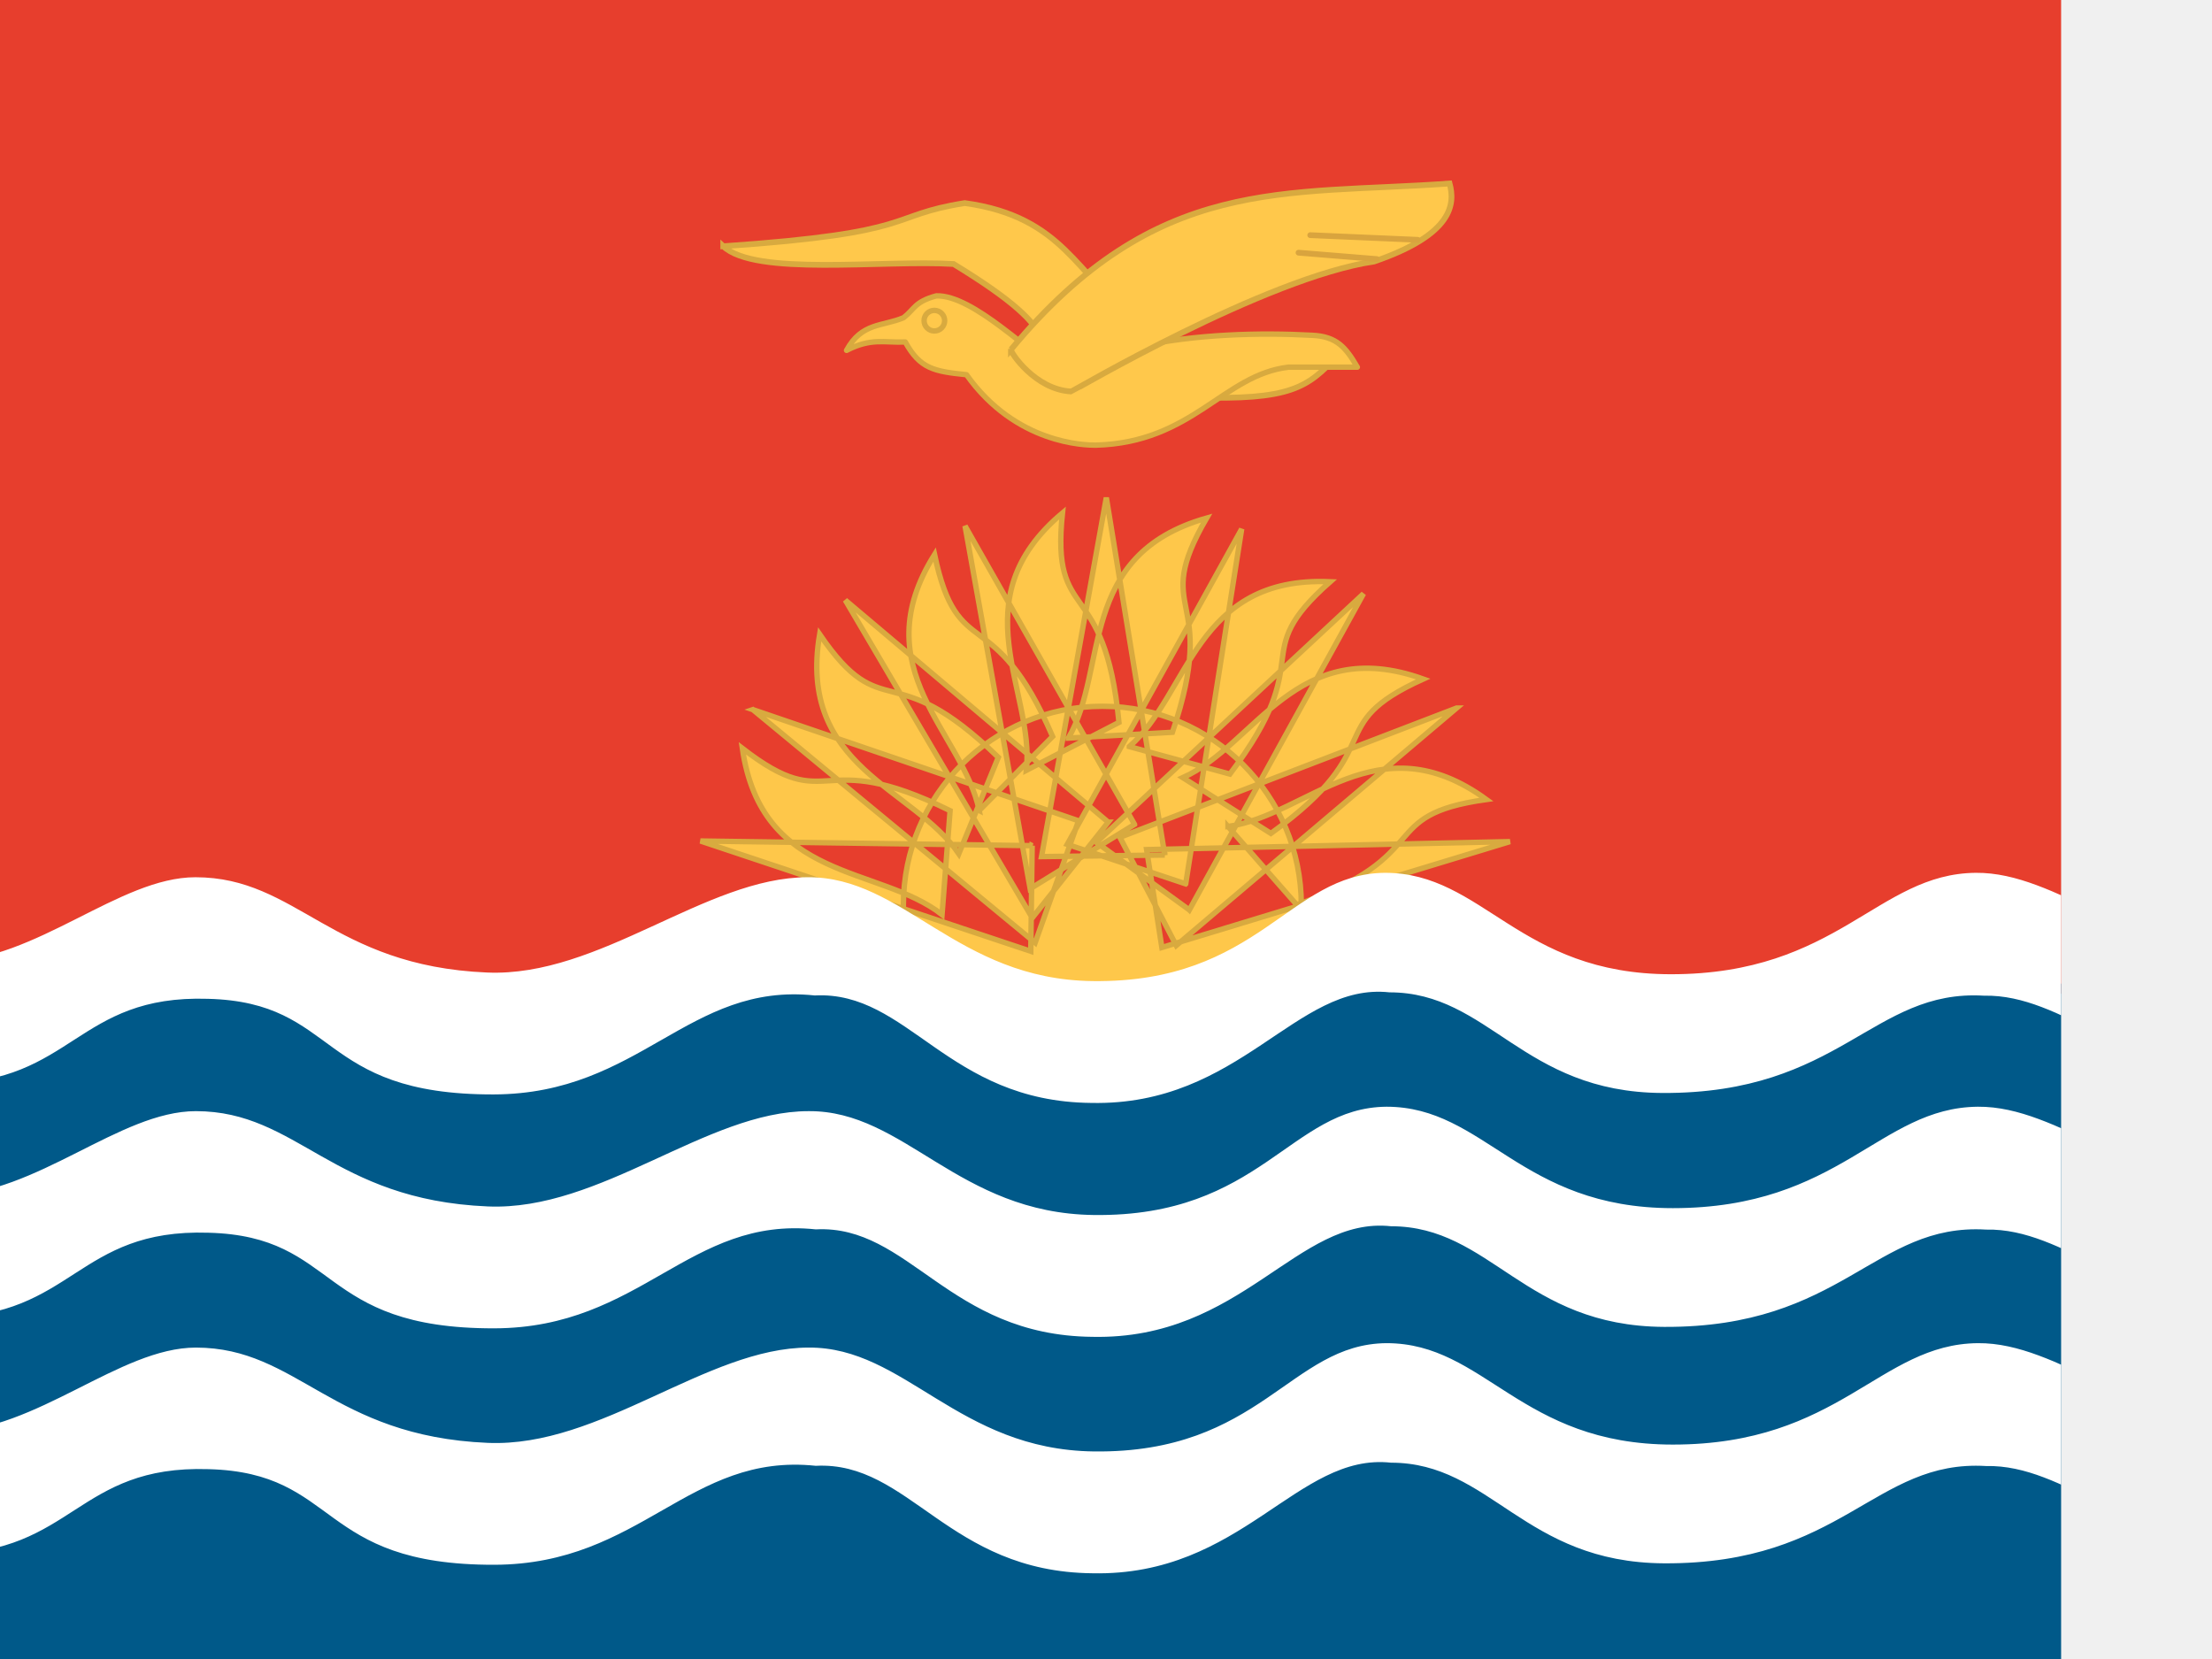
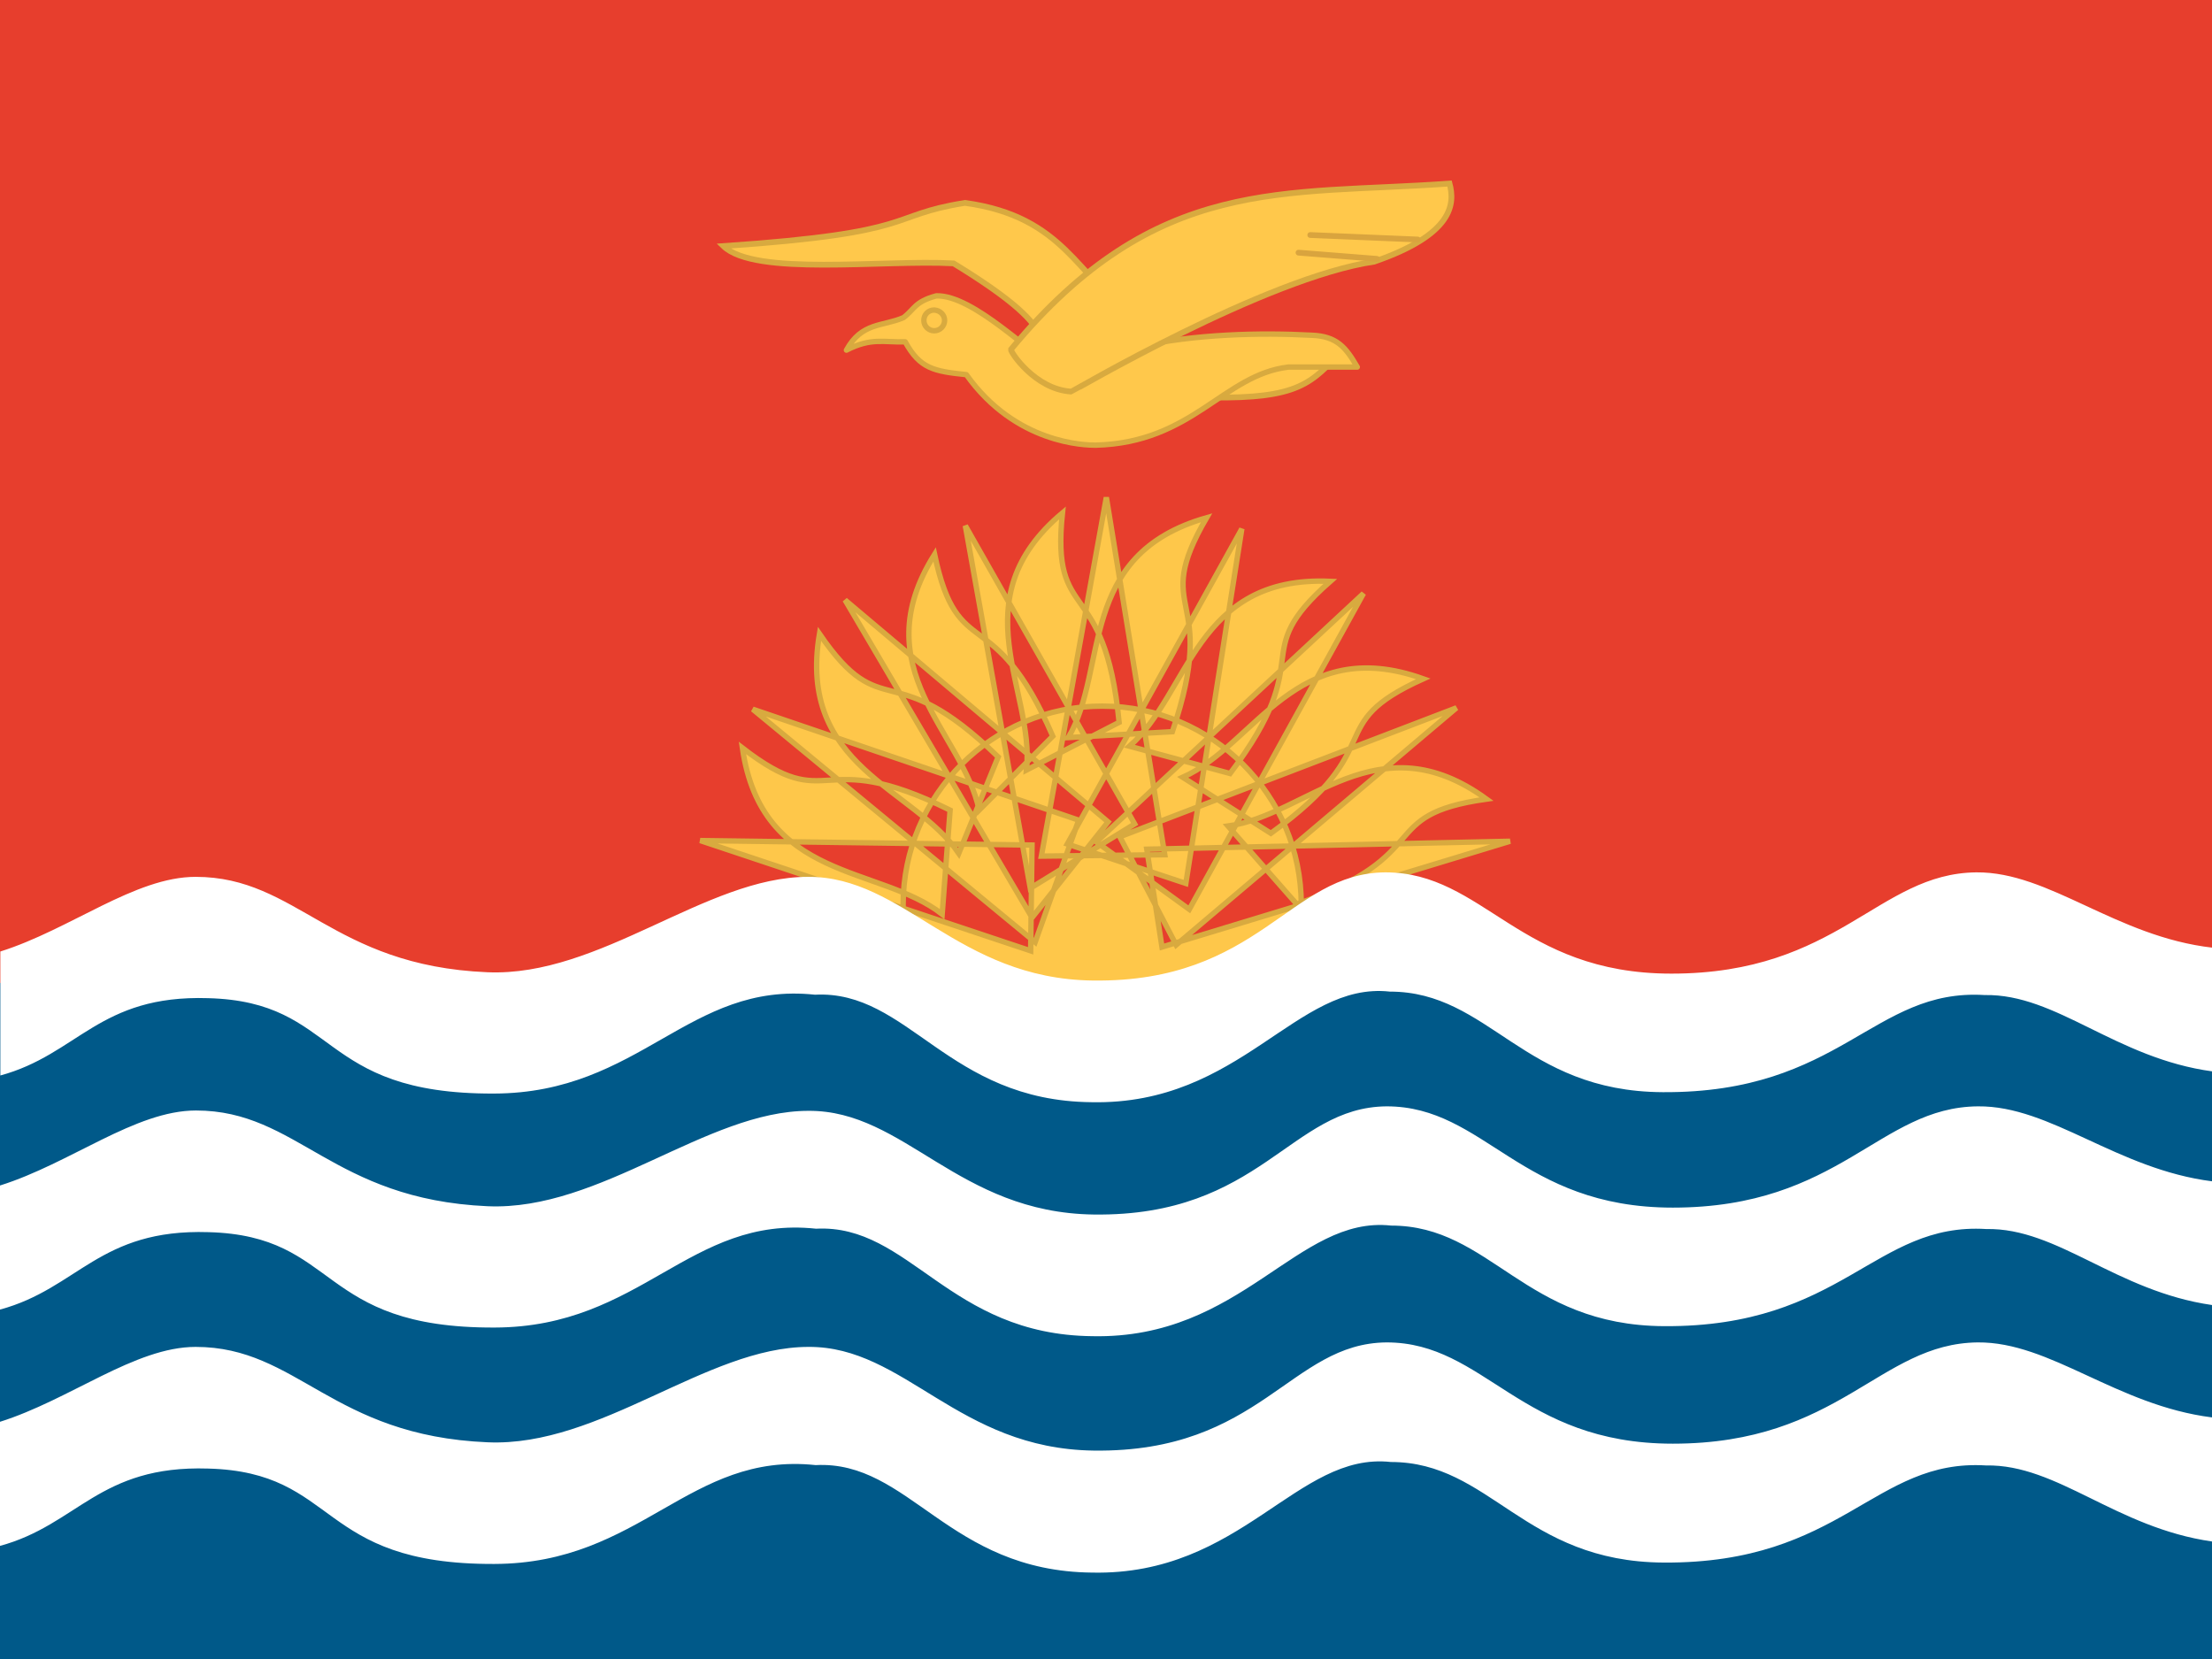
- <svg xmlns="http://www.w3.org/2000/svg" height="480" width="640" viewBox="0 0 640 480">
-   <defs>
-     <clipPath id="a">
-       <path fill-opacity=".67" d="M-86.325 0h682.67v512h-682.67z" />
-     </clipPath>
-   </defs>
-   <g clip-path="url(#a)">
-     <path fill-rule="evenodd" fill="#e73e2d" d="M-73.165 0h783.971v287.488h-783.971z" />
-     <path d="M272.563 264.619c-18.23-14.233-52.184-9.418-57.777-48.106 25.999 20.138 21.279-1.151 60.109 18.037l-2.332 30.069zM277.413 247.022c-12.993-19.133-46.789-24.953-40.261-63.493 18.579 27.134 20.609 5.424 51.692 35.584l-11.431 27.909zM283.322 234.509c-4.69-22.648-33.695-40.947-12.928-74.063 6.793 32.176 16.969 12.891 34.16 52.644l-21.234 21.418zM296.97 222.878c2.489-22.994-19.497-49.313 10.433-74.455-3.412 32.708 12.192 17.478 16.35 60.589l-26.783 13.866zM309.108 213.554c11.685-19.96 2.401-52.973 40.002-63.656-16.505 28.444 3.968 20.937-9.889 61.972l-30.113 1.685zM326.752 216.012c17.408-15.227 19.067-49.48 58.116-47.696-24.669 21.746-2.872 21.115-29.022 55.643l-29.094-7.946zM342.229 224.998c21.111-9.448 32.749-41.706 69.555-28.54-29.965 13.548-8.943 19.342-44.074 44.675l-25.481-16.135zM355.286 239.124c22.916-3.124 43.165-30.801 74.775-7.807-32.567 4.565-14.026 16.044-54.867 30.462l-19.908-22.656zM436.863 243.505l-105.112 2.307 4.413 28.322 100.704-30.629zM421.424 204.869l-97.402 37.388 16.308 31.304 81.098-68.692zM344.114 263.268l50.391-91.493-77.298 71.949 26.906 19.543zM343.063 255.727l16.197-102.683-50.475 91.253 34.277 11.431zM337.013 247.388l-16.917-103.414-18.75 103.865 35.667-.452zM328.262 238.524l-49.05-86.364 18.849 104.981 30.201-18.615zM320.645 237.877l-76.073-64.233 54.092 91.927 21.982-27.694zM217.831 205.319l81.671 67.434 12.557-35.274-94.231-32.159zM298.64 244.677l-95.967-1.349 95.563 31.901.402-30.553zM376.513 261.912c0 31.794-25.774 57.569-57.569 57.569s-57.568-25.774-57.568-57.569 25.774-57.569 57.568-57.569 57.569 25.774 57.569 57.569z" fill-rule="evenodd" stroke="#d8aa3f" stroke-width="1.562" fill="#fec74a" />
-     <path fill-rule="evenodd" fill="#005989" d="M-73.953 284.589h787.826v195.667h-787.826z" />
-     <path d="M-74.403 425.852c14.65 6.78 35.636 23.749 58.083 23.734 37.559-.244 38.559-25.725 76.606-24.513 38.146.971 31.246 27.797 82.754 27.663 42.556-.112 56.304-32.516 92.988-28.633 27.167-1.398 38.286 30.686 80.043 31.093 43.309.926 59.212-34.969 86.38-31.997 28.943 0 38.424 28.91 79.029 29.118 51.718.261 60.81-30.089 93.165-28.148 23.028-.486 41.188 22.244 74.934 22.809 26.927.459 49.47-19.899 64.699-27.178l.753-34.544c-15.96 5.935-39.758 25.394-63.555 25.608-34.246 1.253-55.43-22.461-79.227-22.247-28.512.256-39.874 29.344-88.243 29.344-44.189 0-54.327-29.344-82.84-29.344-27.87.214-36.408 31.916-84.657 31.329-39.358-.474-54.695-30.262-82.566-30.048-29.547 0-60.1 28.966-92.816 27.568-45.155-1.908-54.911-27.568-84.458-27.568-22.082 0-45.913 24.046-72.517 24.446-26.456.407-56.178-23.927-58.931-24.446l.377 35.954zm0-68.408c14.65 6.78 35.636 23.749 58.083 23.734 37.559-.244 38.559-25.725 76.606-24.513 38.146.971 31.246 27.797 82.754 27.663 42.556-.112 56.304-32.516 92.988-28.633 27.167-1.398 38.286 30.686 80.043 31.093 43.309.926 59.212-34.969 86.38-31.997 28.943 0 38.424 28.91 79.029 29.118 51.718.261 60.81-30.089 93.165-28.148 23.028-.486 41.188 22.244 74.934 22.809 26.927.459 49.47-19.899 64.699-27.178l.753-34.544c-15.96 5.935-39.758 25.394-63.555 25.608-34.246 1.253-55.43-22.461-79.227-22.247-28.512.256-39.874 29.344-88.243 29.344-44.189 0-54.327-29.344-82.84-29.344-27.87.214-36.408 31.916-84.657 31.329-39.358-.474-54.695-30.262-82.566-30.048-29.547 0-60.1 28.966-92.816 27.568-45.155-1.908-54.911-27.568-84.458-27.568-22.082 0-45.913 24.046-72.517 24.446-26.456.407-56.178-23.927-58.931-24.446l.377 35.954zM-74.403 289.767c14.636 6.78 35.602 23.749 58.029 23.734 37.524-.244 38.524-25.725 76.534-24.513 38.11.971 31.217 27.797 82.676 27.663 42.517-.112 56.252-32.516 92.901-28.633 27.142-1.398 38.251 30.686 79.968 31.093 43.269.926 59.157-34.969 86.3-31.997 28.916 0 38.389 28.91 78.955 29.118 51.67.261 60.753-30.089 93.078-28.148 23.007-.486 41.149 22.244 74.865 22.809 26.902.459 49.424-19.899 64.639-27.178l.752-34.544c-15.946 5.935-39.721 25.394-63.496 25.608-34.214 1.253-55.378-22.461-79.153-22.247-28.486.256-39.838 29.344-88.161 29.344-44.147 0-54.276-29.344-82.763-29.344-27.844.214-36.375 31.916-84.579 31.329-39.322-.474-54.643-30.262-82.489-30.048-29.519 0-60.043 28.966-92.73 27.568-45.113-1.908-54.86-27.568-84.38-27.568-22.062 0-45.871 24.046-72.448 24.446-26.405.413-56.102-23.919-58.85-24.444l.376 35.954z" fill-rule="evenodd" fill="#fff" />
-     <path d="M209.258 71.247c57.263-3.921 46.826-8.812 69.874-12.49 29.044 3.993 32.366 21.578 48.549 32.366 0 0-6.083 20.567-25.988 17.655-2.676-8.251 9.636-10.801-25.792-32.399-20.597-1.226-57.452 3.615-66.643-5.133zm177.526 31.83l-41.252 1.698v10.192c27.825.89 32.84-2.831 41.252-11.89z" fill-rule="evenodd" stroke="#d8aa3f" stroke-width="1.666" fill="#ffc84b" />
-     <path stroke-linejoin="round" d="M244.93 101.37c7.19-3.677 10.765-2.176 16.995-2.419 4.287 7.765 8.331 8.493 17.714 9.464 14.317 20.14 34.457 20.383 37.369 20.383 28.068-.73 36.966-20.383 55.812-22.568h19.899c-3.316-5.662-5.905-8.898-13.104-9.221-14.803-.809-33.972-.404-50.715 3.396l-23.538 5.825c-6.876-3.317-23.7-20.95-34.457-20.627-6.309 1.698-6.309 3.882-9.463 6.309-6.066 2.589-12.134 1.348-16.51 9.455z" fill-rule="evenodd" stroke="#d8aa3f" stroke-width="1.562" fill="#ffc84b" />
-     <path d="M205.104 98.914a3.174 3.174 0 1 1-6.348 0 3.174 3.174 0 0 1 6.348 0z" fill-rule="evenodd" stroke="#d8aa3f" stroke-width="1.665" fill="#ffc84b" transform="translate(80.93) scale(.938)" />
-     <path d="M292.505 101.135c42.142-50.796 78.945-44.568 126.911-48.046 1.618 5.905 1.052 14.722-21.839 22.567-31.303 4.61-87.358 37.611-87.6 37.611-10.436-.485-17.715-11.404-17.472-12.133z" fill-rule="evenodd" stroke="#d8aa3f" stroke-width="1.666" fill="#ffc84b" />
-     <path d="M379.092 68.039l31.08 1.347m-34.466 3.724l22.655 1.848" stroke="#d9a43e" stroke-linecap="round" stroke-width="1.666" fill="none" />
-   </g>
+ <svg xmlns="http://www.w3.org/2000/svg" width="640" height="480" viewBox="0 0 640 480">
+   <style type="text/css">
+ 	.st0{fill-rule:evenodd;clip-rule:evenodd;fill:#E73E2D;}
+ 	.st1{fill-rule:evenodd;clip-rule:evenodd;fill:#FEC74A;stroke:#D8AA3F;stroke-width:1.562;}
+ 	.st2{fill-rule:evenodd;clip-rule:evenodd;fill:#005989;}
+ 	.st3{fill-rule:evenodd;clip-rule:evenodd;fill:#FFFFFF;}
+ 	.st4{fill-rule:evenodd;clip-rule:evenodd;fill:#FFC84B;stroke:#D8AA3F;stroke-width:1.666;}
+ 	.st5{fill-rule:evenodd;clip-rule:evenodd;fill:#FFC84B;stroke:#D8AA3F;stroke-width:1.562;stroke-linejoin:round;}
+ 	.st6{fill-rule:evenodd;clip-rule:evenodd;fill:#FFC84B;stroke:#D8AA3F;stroke-width:1.562;stroke-miterlimit:3.752;}
+ 	.st7{fill:none;stroke:#D9A43E;stroke-width:1.666;stroke-linecap:round;}
+ </style>
+   <path class="st0" d="M0,0h640v287.3H0L0,0z" />
+   <path class="st1" d="M272.6,264.5c-18.2-14.2-52.2-9.4-57.8-48.1c26,20.1,21.3-1.2,60.1,18L272.6,264.5z M277.4,246.9  c-13-19.1-46.8-24.9-40.3-63.5c18.6,27.1,20.6,5.4,51.7,35.6L277.4,246.9z M283.3,234.4c-4.7-22.6-33.7-40.9-12.9-74  c6.8,32.2,17,12.9,34.2,52.6L283.3,234.4L283.3,234.4z M297,222.8c2.5-23-19.5-49.3,10.4-74.4c-3.4,32.7,12.2,17.5,16.4,60.6  L297,222.8L297,222.8z M309.1,213.4c11.7-19.9,2.4-52.9,40-63.6c-16.5,28.4,4,20.9-9.9,61.9L309.1,213.4L309.1,213.4z M326.8,215.9  c17.4-15.2,19.1-49.5,58.1-47.7c-24.7,21.7-2.9,21.1-29,55.6L326.8,215.9L326.8,215.9z M342.2,224.9c21.1-9.4,32.7-41.7,69.6-28.5  c-30,13.5-8.9,19.3-44.1,44.7L342.2,224.9L342.2,224.9z M355.3,239c22.9-3.1,43.2-30.8,74.8-7.8c-32.6,4.6-14,16-54.9,30.4  L355.3,239L355.3,239z M436.9,243.4l-105.1,2.3l4.4,28.3L436.9,243.4L436.9,243.4z M421.4,204.8L324,242.1l16.3,31.3L421.4,204.8  L421.4,204.8z M344.1,263.1l50.4-91.4l-77.3,71.9L344.1,263.1L344.1,263.1z M343.1,255.6L359.3,153l-50.5,91.2L343.1,255.6  L343.1,255.6z M337,247.3l-16.9-103.4l-18.8,103.8L337,247.3L337,247.3z M328.3,238.4l-49-86.3L298.1,257L328.3,238.4L328.3,238.4z   M320.6,237.8l-76.1-64.2l54.1,91.9L320.6,237.8L320.6,237.8z M217.8,205.2l81.7,67.4l12.6-35.3L217.8,205.2L217.8,205.2z   M298.6,244.5l-96-1.3l95.6,31.9L298.6,244.5L298.6,244.5z M376.5,261.8c0,31.8-25.8,57.5-57.6,57.5s-57.6-25.8-57.6-57.5  s25.8-57.5,57.6-57.5S376.5,230,376.5,261.8z" />
+   <path class="st2" d="M0,284.4h640V480H0V284.4z" />
+   <path class="st3" d="M640,410.1c-27.7-3.5-46.7-21.9-67.8-21.7c-28.5,0.3-39.9,29.3-88.2,29.3c-44.2,0-54.3-29.3-82.8-29.3  c-27.9,0.2-36.4,31.9-84.7,31.3c-39.4-0.5-54.7-30.2-82.6-30c-29.5,0-60.1,29-92.8,27.6c-45.2-1.9-54.9-27.6-84.5-27.6  c-17.6,0-36.3,15.3-56.7,21.7v35.9c22.6-6.1,28.7-23.4,60.3-22.4c38.1,1,31.2,27.8,82.8,27.6c42.6-0.1,56.3-32.5,93-28.6  c27.2-1.4,38.3,30.7,80,31.1c43.3,0.9,59.2-35,86.4-32c28.9,0,38.4,28.9,79,29.1c51.7,0.3,60.8-30.1,93.2-28.1  c20.7-0.4,37.5,18,65.4,22V410.1z" />
+   <path class="st3" d="M484,349.4c-44.2,0-54.3-29.3-82.8-29.3c-27.9,0.2-36.4,31.9-84.7,31.3c-39.4-0.5-54.7-30.2-82.6-30  c-29.5,0-60.1,29-92.8,27.6C96,347,86.2,321.3,56.7,321.3c-17.6,0-36.3,15.3-56.7,21.7v35.9c22.6-6.1,28.7-23.4,60.3-22.4  c38.1,1,31.2,27.8,82.8,27.6c42.6-0.1,56.3-32.5,93-28.6c27.2-1.4,38.3,30.7,80,31.1c43.3,0.9,59.2-35,86.4-32  c28.9,0,38.4,28.9,79,29.1c51.7,0.3,60.8-30.1,93.2-28.1c20.7-0.4,37.5,18,65.4,22v-35.8c-27.7-3.5-46.7-21.9-67.8-21.7  C543.7,320.3,532.4,349.4,484,349.4z" />
+   <path class="st3" d="M0,311.2c22.6-6.1,28.6-23.4,60.2-22.4c38.1,1,31.2,27.8,82.7,27.6c42.5-0.1,56.3-32.5,92.9-28.6  c27.1-1.4,38.3,30.7,80,31.1c43.3,0.9,59.2-35,86.3-32c28.9,0,38.4,28.9,79,29.1c51.7,0.3,60.8-30.1,93.1-28.1  c20.9-0.4,37.8,18.3,66,22.1v-35.8c-28.1-3.2-47.2-22-68.4-21.8c-28.5,0.3-39.8,29.3-88.2,29.3c-44.1,0-54.3-29.3-82.8-29.3  c-27.8,0.2-36.4,31.9-84.6,31.3c-39.3-0.5-54.6-30.2-82.5-30c-29.5,0-60,29-92.7,27.6c-45.1-1.9-54.9-27.6-84.4-27.6  c-17.6,0-36.2,15.2-56.5,21.6V311.2z" />
+   <path class="st4" d="M209.3,71.2c57.3-3.9,46.8-8.8,69.9-12.5c29,4,32.4,21.6,48.5,32.3c0,0-6.1,20.6-26,17.6  c-2.7-8.2,9.6-10.8-25.8-32.4C255.3,75.1,218.4,80,209.3,71.2L209.3,71.2z M386.8,103l-41.3,1.7v10.2  C373.4,115.8,378.4,112.1,386.8,103z" />
+   <path class="st5" d="M244.9,101.3c7.2-3.7,10.8-2.2,17-2.4c4.3,7.8,8.3,8.5,17.7,9.5c14.3,20.1,34.5,20.4,37.4,20.4  c28.1-0.7,37-20.4,55.8-22.6h19.9c-3.3-5.7-5.9-8.9-13.1-9.2c-14.8-0.8-34-0.4-50.7,3.4l-23.5,5.8c-6.9-3.3-23.7-20.9-34.5-20.6  c-6.3,1.7-6.3,3.9-9.5,6.3C255.4,94.5,249.3,93.2,244.9,101.3L244.9,101.3z" />
+   <path class="st6" d="M273.3,92.7c0,1.6-1.3,3-3,3c-1.6,0-3-1.3-3-3s1.3-3,3-3C272,89.8,273.3,91.1,273.3,92.7z" />
+   <path class="st4" d="M292.5,101.1c42.1-50.8,78.9-44.5,126.9-48c1.6,5.9,1.1,14.7-21.8,22.6c-31.3,4.6-87.4,37.6-87.6,37.6  C299.5,112.7,292.3,101.8,292.5,101.1L292.5,101.1z" />
+   <path class="st7" d="M379.1,68l31.1,1.3 M375.7,73.1l22.7,1.8" />
</svg>
